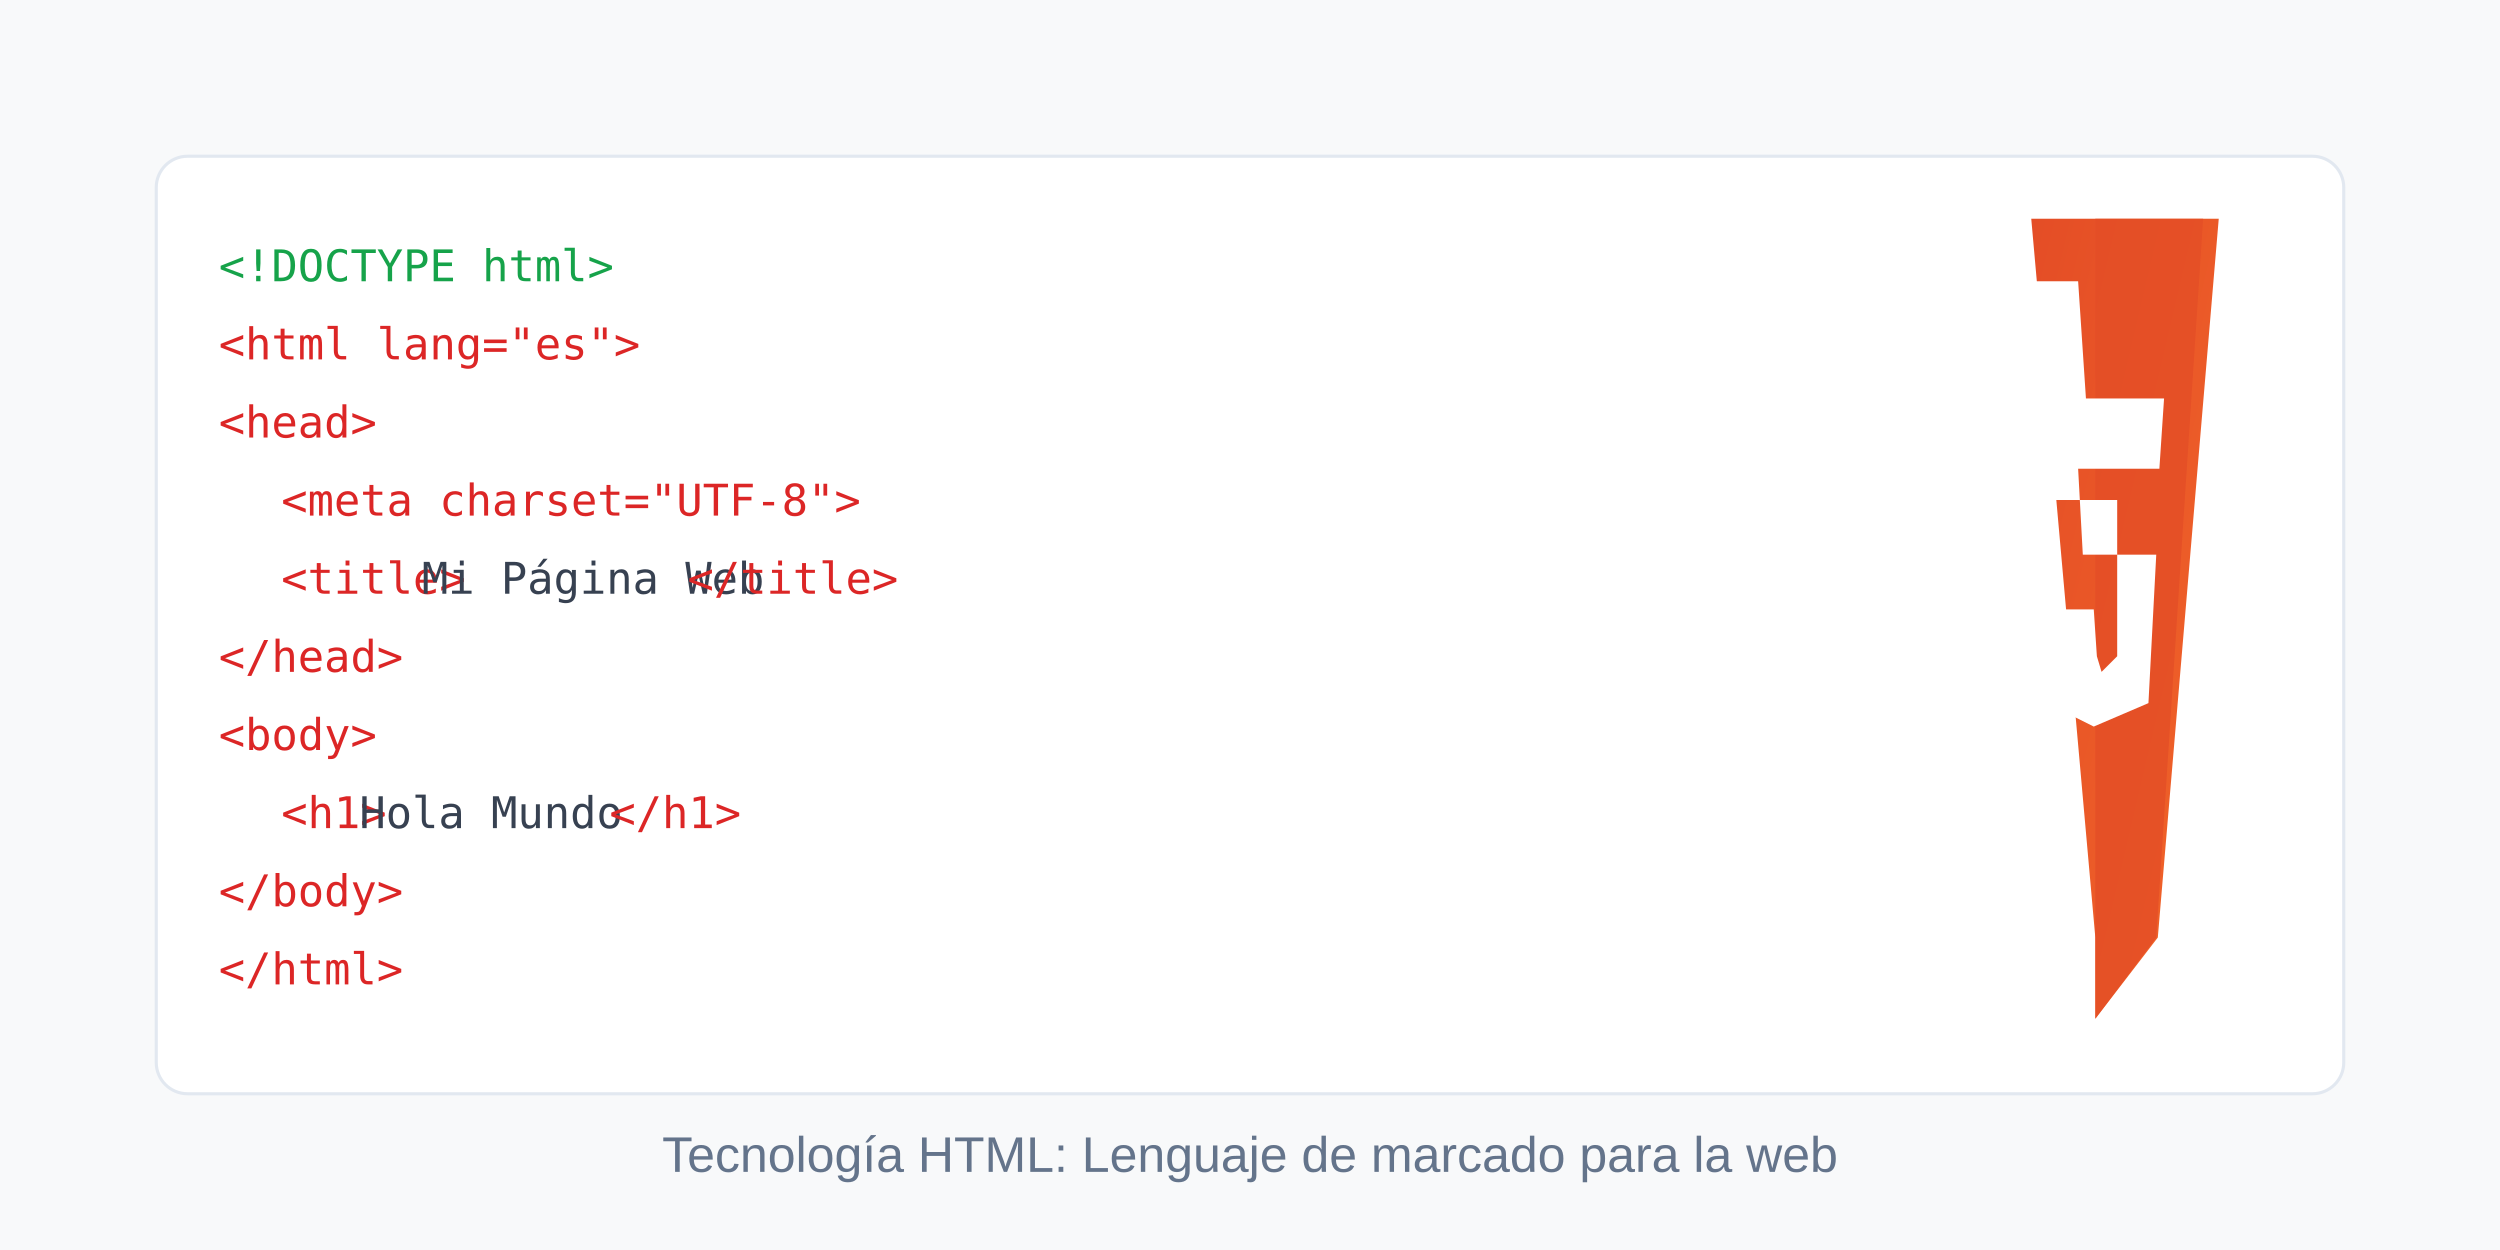
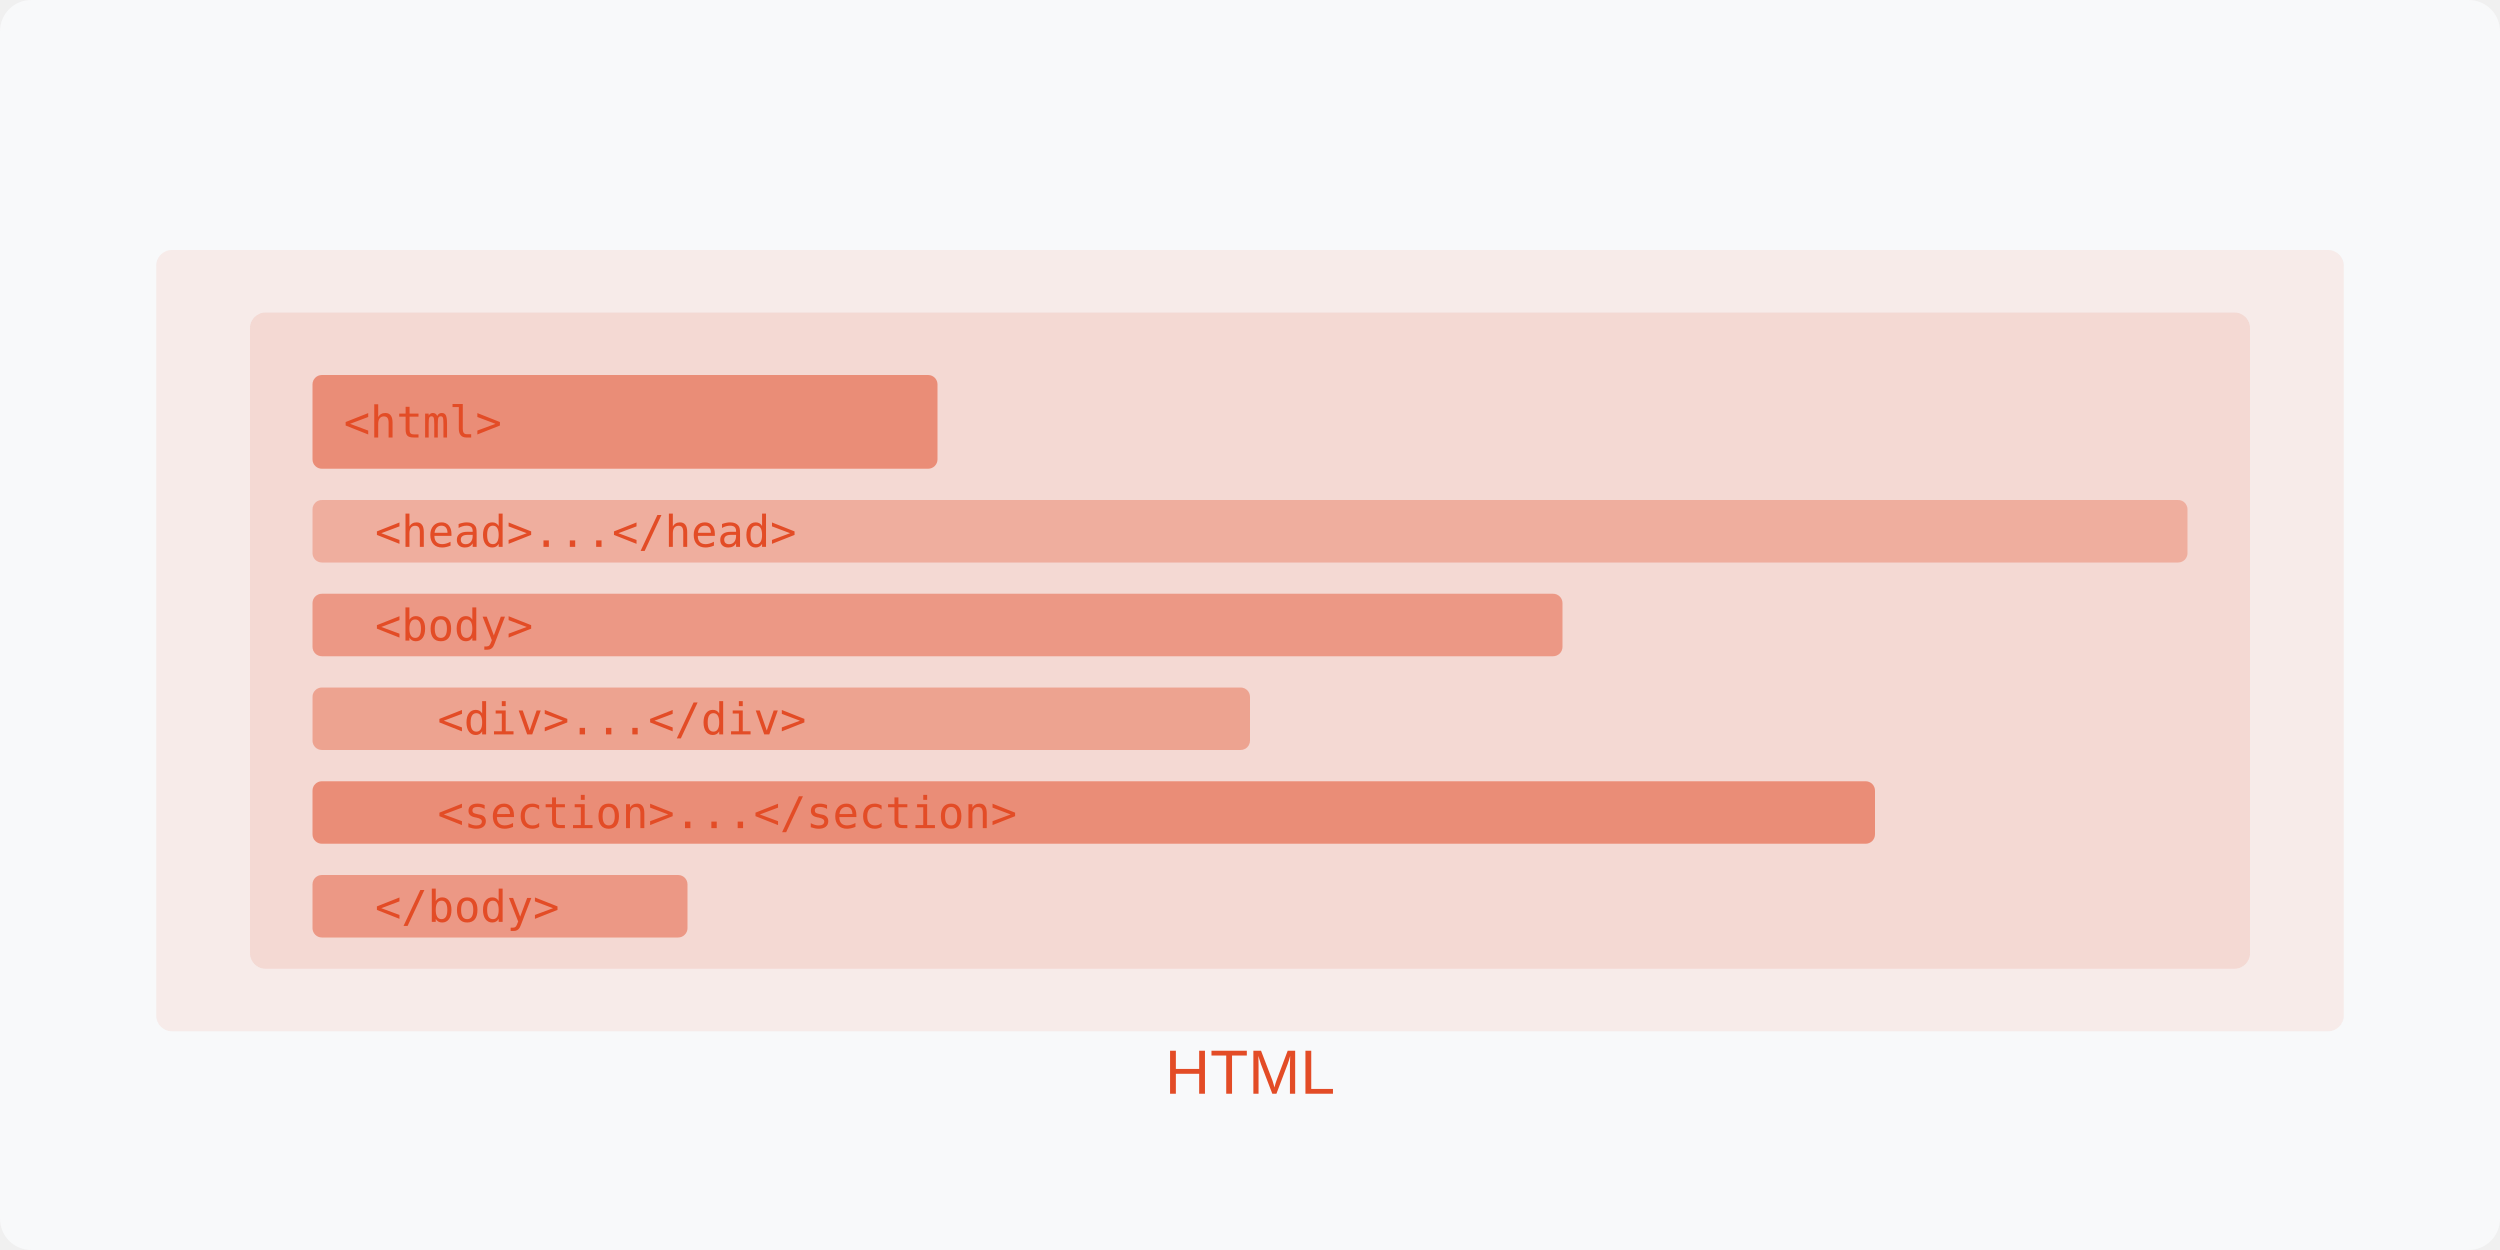
- <svg xmlns="http://www.w3.org/2000/svg" width="800" height="400">
-   <defs>
-     <linearGradient id="htmlGradient" x1="0%" y1="0%" x2="100%" y2="100%">
-       <stop offset="0%" style="stop-color:#e44d26;stop-opacity:1" />
-       <stop offset="100%" style="stop-color:#f16529;stop-opacity:1" />
-     </linearGradient>
-   </defs>
-   <rect width="800" height="400" fill="#f8f9fa" />
-   <rect x="50" y="50" width="700" height="300" rx="10" fill="#ffffff" stroke="#e2e8f0" stroke-width="1" />
-   <text x="70" y="90" font-family="Consolas, monospace" font-size="14" fill="#16a34a">&lt;!DOCTYPE html&gt;</text>
-   <text x="70" y="115" font-family="Consolas, monospace" font-size="14" fill="#dc2626">&lt;html lang="es"&gt;</text>
-   <text x="70" y="140" font-family="Consolas, monospace" font-size="14" fill="#dc2626">&lt;head&gt;</text>
-   <text x="90" y="165" font-family="Consolas, monospace" font-size="14" fill="#dc2626">&lt;meta charset="UTF-8"&gt;</text>
-   <text x="90" y="190" font-family="Consolas, monospace" font-size="14" fill="#dc2626">&lt;title&gt;</text>
-   <text x="135" y="190" font-family="Consolas, monospace" font-size="14" fill="#374151">Mi Página Web</text>
-   <text x="220" y="190" font-family="Consolas, monospace" font-size="14" fill="#dc2626">&lt;/title&gt;</text>
-   <text x="70" y="215" font-family="Consolas, monospace" font-size="14" fill="#dc2626">&lt;/head&gt;</text>
-   <text x="70" y="240" font-family="Consolas, monospace" font-size="14" fill="#dc2626">&lt;body&gt;</text>
-   <text x="90" y="265" font-family="Consolas, monospace" font-size="14" fill="#dc2626">&lt;h1&gt;</text>
-   <text x="115" y="265" font-family="Consolas, monospace" font-size="14" fill="#374151">Hola Mundo</text>
-   <text x="195" y="265" font-family="Consolas, monospace" font-size="14" fill="#dc2626">&lt;/h1&gt;</text>
-   <text x="70" y="290" font-family="Consolas, monospace" font-size="14" fill="#dc2626">&lt;/body&gt;</text>
-   <text x="70" y="315" font-family="Consolas, monospace" font-size="14" fill="#dc2626">&lt;/html&gt;</text>
-   <g transform="translate(650, 70) scale(0.5)">
-     <path d="M41,460 L0,0 L120,0 L81,460 L41,512 Z" fill="url(#htmlGradient)" />
-     <path d="M41,460 L41,512 L80,460 L110,0 L41,0 Z" fill="#e44d26" opacity="0.8" />
-     <path d="M30,40 L35,115 L85,115 L82,160 L30,160 L33,215 L80,215 L75,310 L40,325 L10,310 L6,250 L40,250 L42,280 L45,290 L55,280 L55,180 L5,180 L0,40 Z" fill="#ffffff" />
+ <svg xmlns="http://www.w3.org/2000/svg" width="800" height="400" viewBox="0 0 800 400">
+   <rect width="800" height="400" fill="#f8f9fa" rx="10" ry="10" />
+   <g fill="#e34c26" opacity="0.8">
+     <rect x="50" y="80" width="700" height="250" rx="5" opacity="0.1" />
+     <rect x="80" y="100" width="640" height="210" rx="5" opacity="0.15" />
+     <rect x="100" y="120" width="200" height="30" rx="3" opacity="0.7" />
+     <rect x="100" y="160" width="600" height="20" rx="3" opacity="0.4" />
+     <rect x="100" y="190" width="400" height="20" rx="3" opacity="0.6" />
+     <rect x="100" y="220" width="300" height="20" rx="3" opacity="0.5" />
+     <rect x="100" y="250" width="500" height="20" rx="3" opacity="0.7" />
+     <rect x="100" y="280" width="120" height="20" rx="3" opacity="0.6" />
  </g>
-   <text x="400" y="375" font-family="Arial, sans-serif" font-size="16" text-anchor="middle" fill="#64748b">
-     Tecnología HTML: Lenguaje de marcado para la web
+   <text x="110" y="140" font-family="monospace" font-size="14" fill="#e34c26">&lt;html&gt;</text>
+   <text x="120" y="175" font-family="monospace" font-size="14" fill="#e34c26">&lt;head&gt;...&lt;/head&gt;</text>
+   <text x="120" y="205" font-family="monospace" font-size="14" fill="#e34c26">&lt;body&gt;</text>
+   <text x="140" y="235" font-family="monospace" font-size="14" fill="#e34c26">&lt;div&gt;...&lt;/div&gt;</text>
+   <text x="140" y="265" font-family="monospace" font-size="14" fill="#e34c26">&lt;section&gt;...&lt;/section&gt;</text>
+   <text x="120" y="295" font-family="monospace" font-size="14" fill="#e34c26">&lt;/body&gt;</text>
+   <text x="400" y="350" font-family="Arial, sans-serif" font-size="20" text-anchor="middle" fill="#e34c26">
+     HTML
  </text>
</svg>
